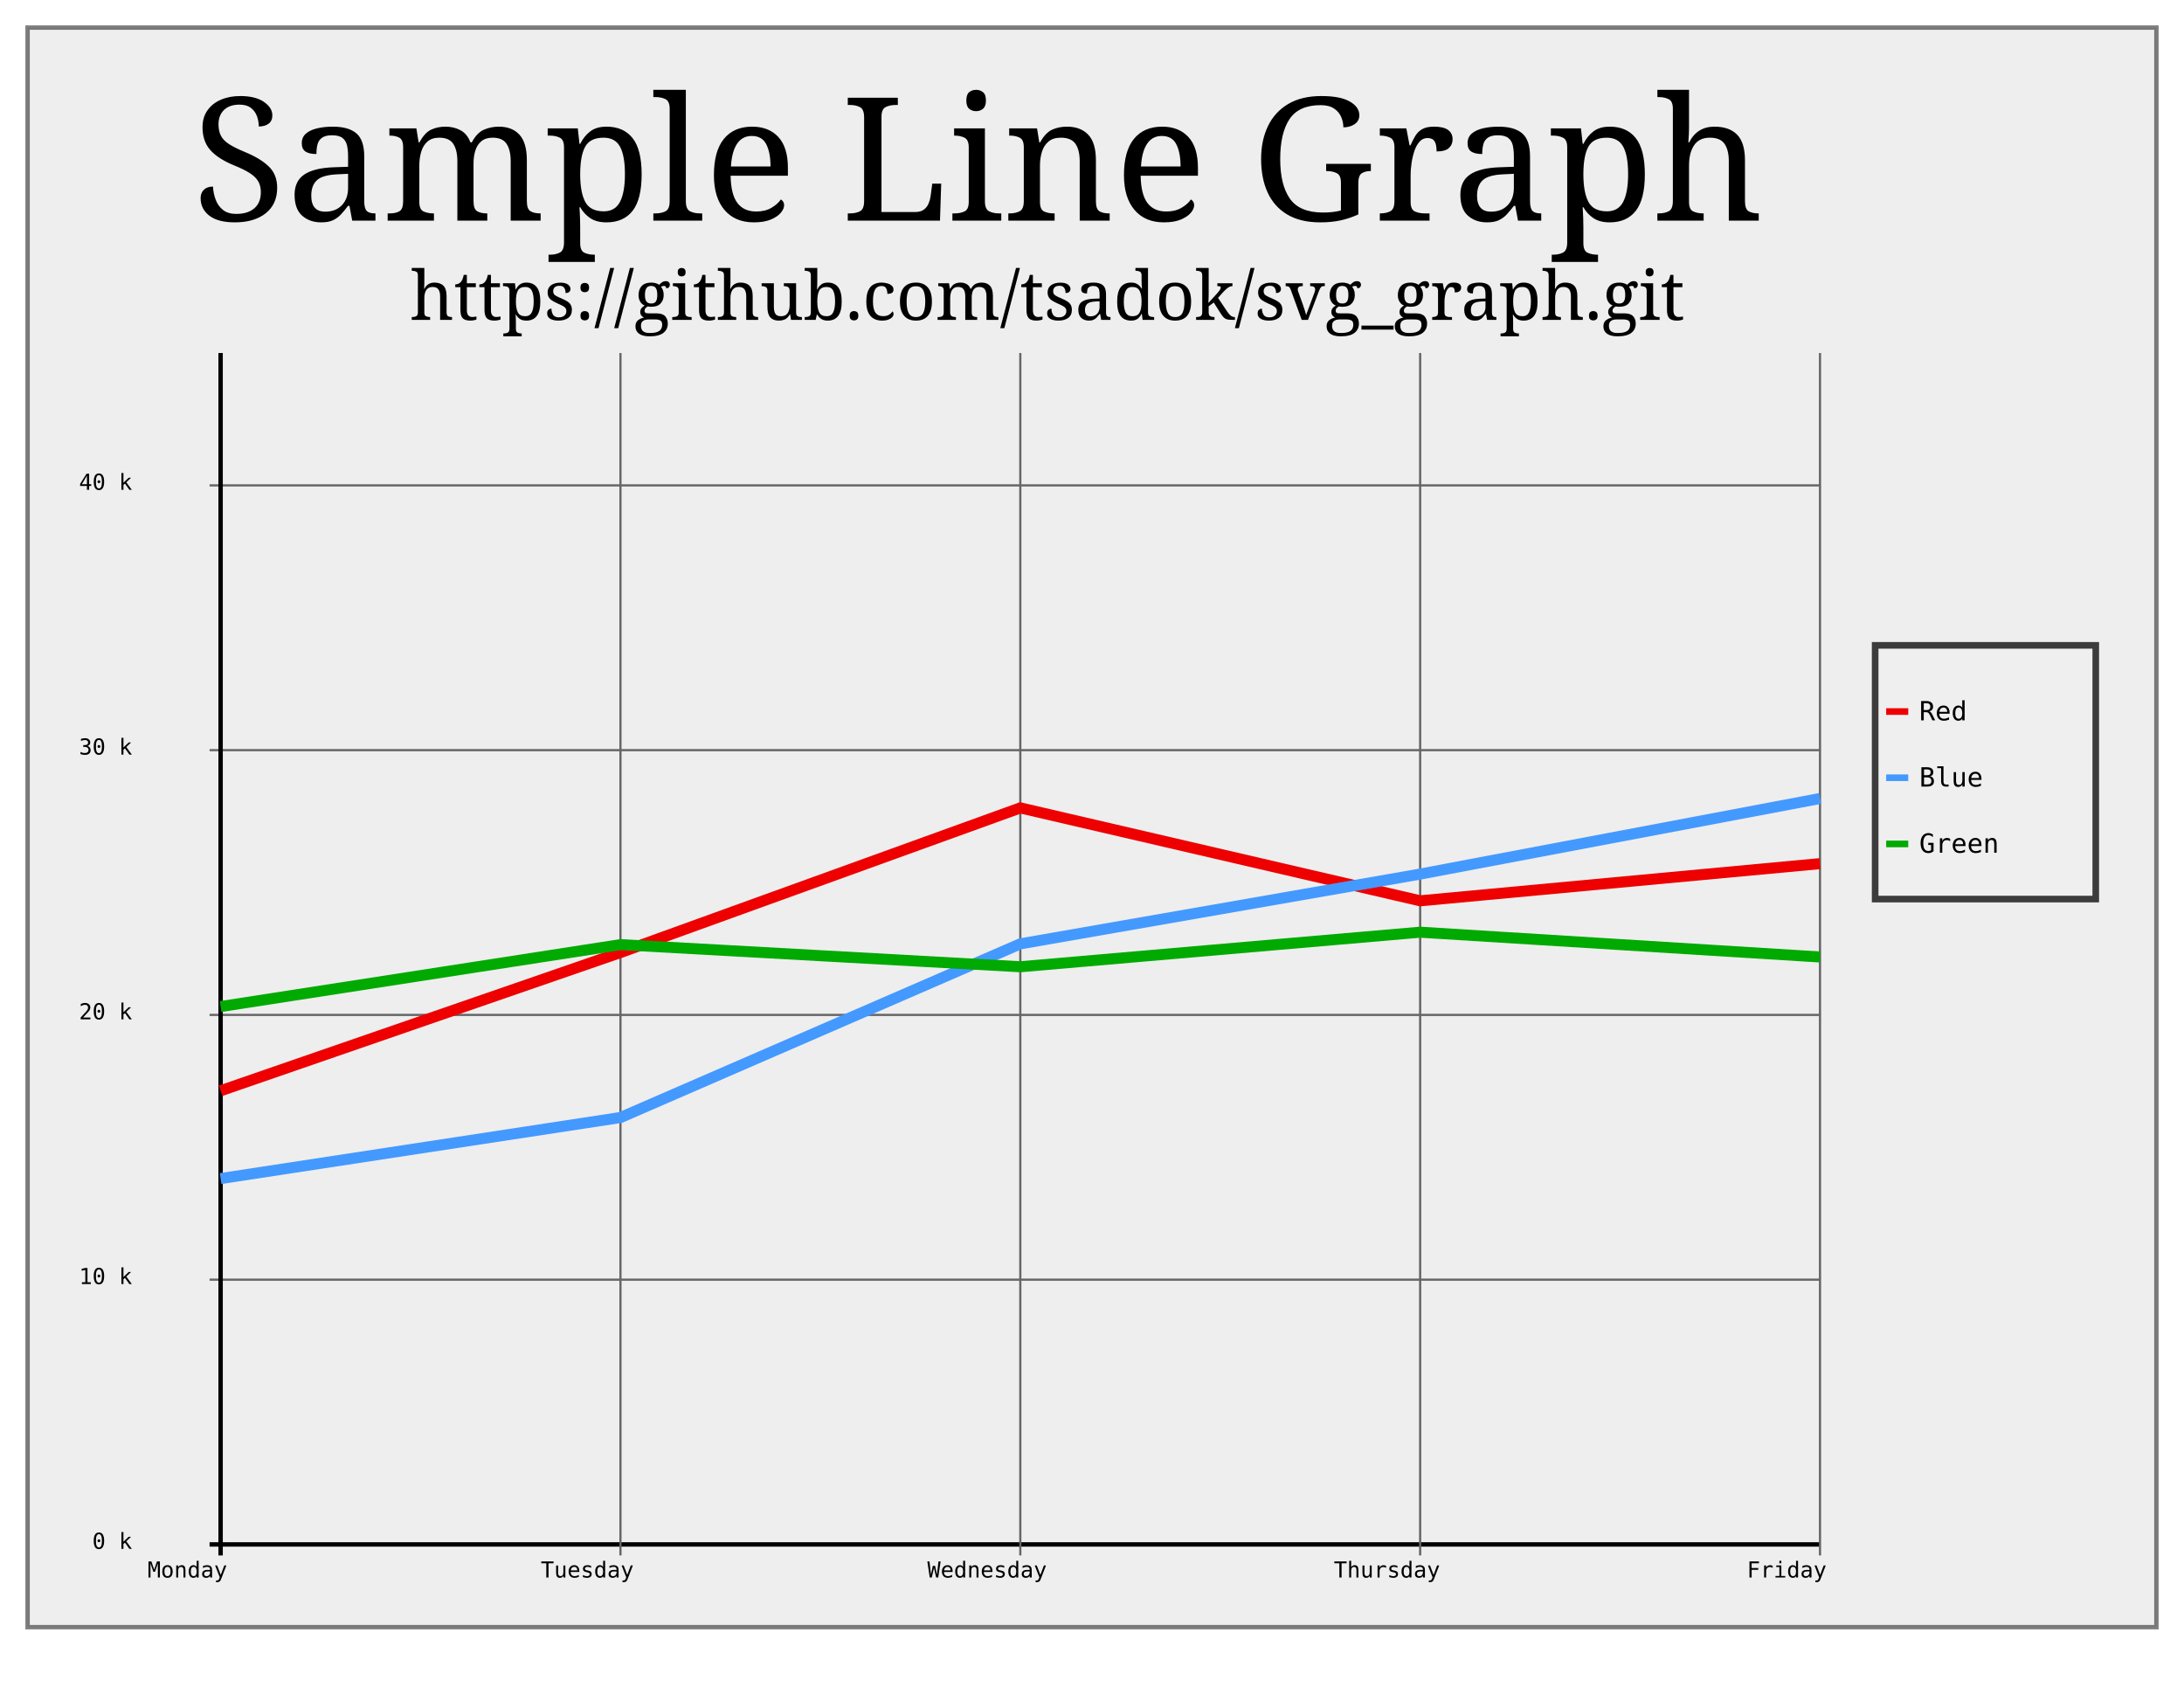
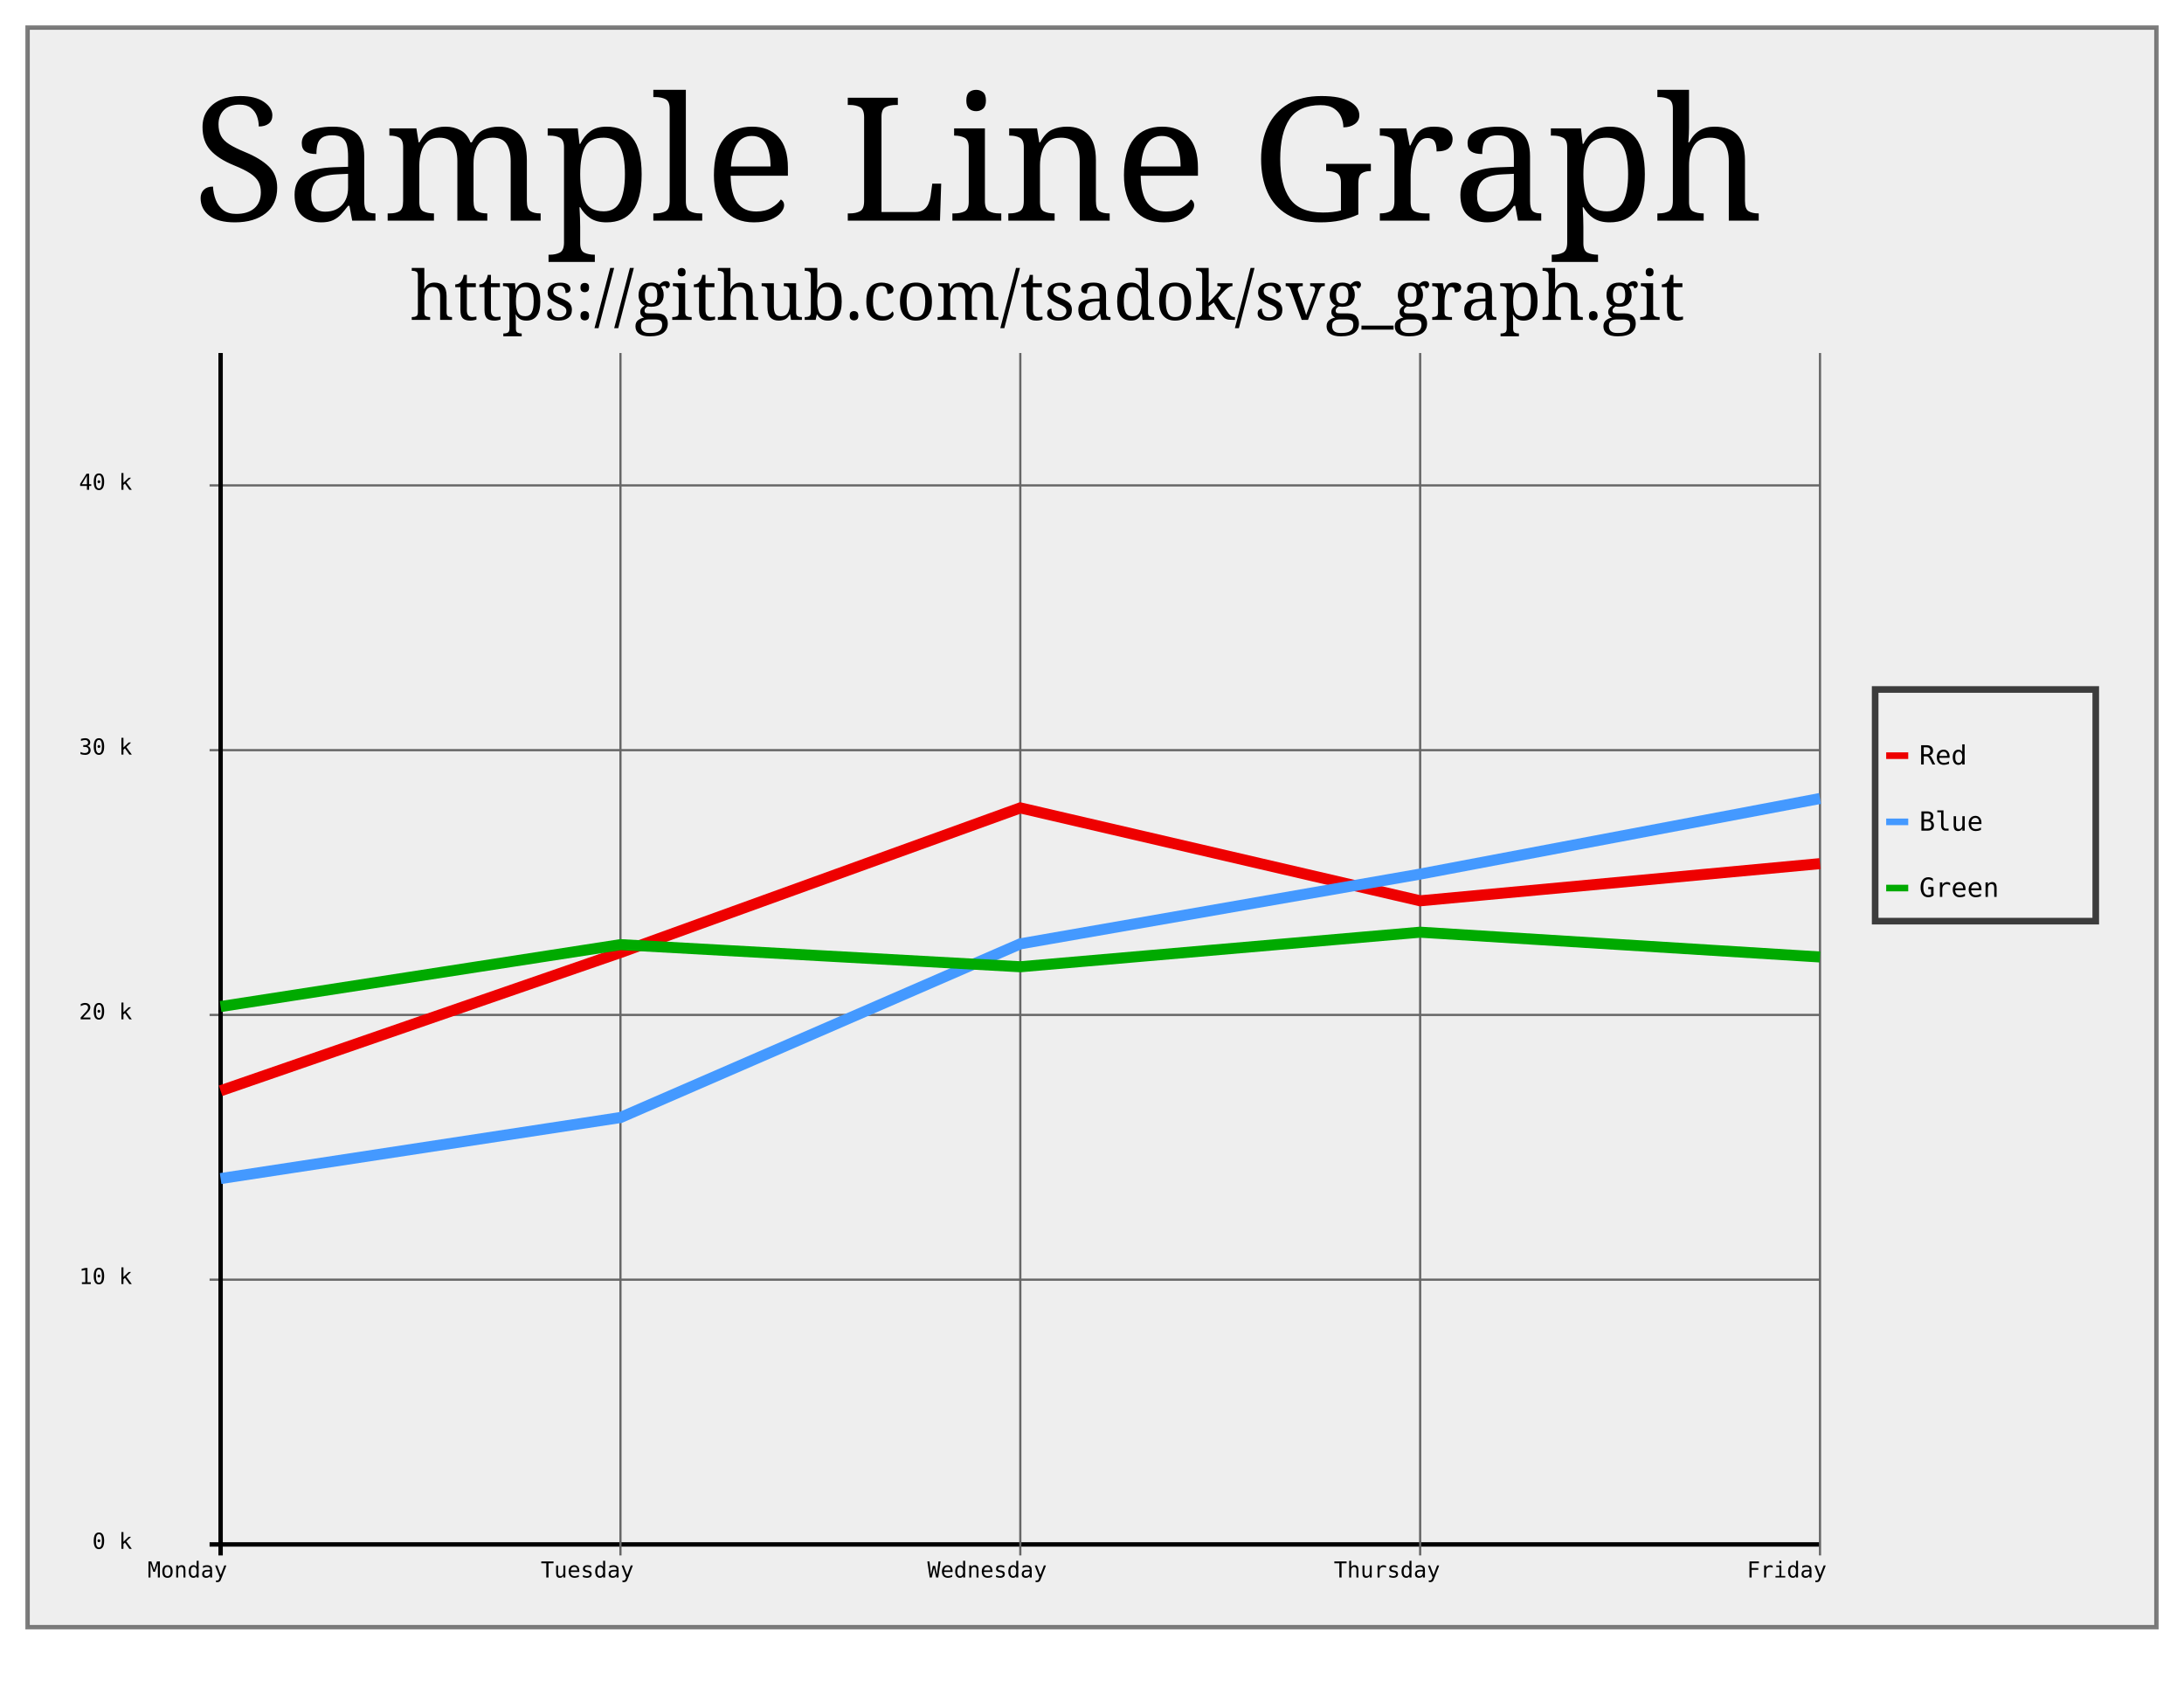
<svg xmlns="http://www.w3.org/2000/svg" width="990" height="765" id="svg2" version="1.1">
  <defs id="defs4">
    </defs>
  <g id="layer1">
    <rect style="color:#000000;fill:#dfdfdf;fill-opacity:0.5;fill-rule:nonzero;stroke:#000000;stroke-width:2;marker:none;visibility:visible;display:inline;overflow:visible;enable-background:accumulate;stroke-opacity:0.5;stroke-miterlimit:4;stroke-dasharray:none" id="rect00002" width="965" height="725" x="12.5" y="12.5" />
-     <rect style="color:#000000;fill:#eeeeee;fill-opacity:0.75;fill-rule:nonzero;stroke:#000000;stroke-width:3;marker:none;visibility:visible;display:inline;overflow:visible;enable-background:accumulate;stroke-opacity:0.75;stroke-miterlimit:4;stroke-dasharray:none" id="rect00003" width="100" height="115" x="850" y="292.5" />
-     <path style="fill:none;stroke:#ee0000;stroke-width:3;stroke-linecap:butt;stroke-linejoin:miter;fill-opacity:1;stroke-opacity:1;stroke-miterlimit:4;stroke-dasharray:none" d="M 855,322.5 865,322.5" id="path00004" />
-     <text xml:space="preserve" style="font-size:12px;font-style:normal;font-variant:normal;font-weight:normal;font-stretch:normal;text-align:left;line-height:100%;writing-mode:lr-tb;text-anchor:start;fill:#000000;fill-opacity:1;stroke:none;font-family:Bitstream Vera Sans Mono;-inkscape-font-specification:Bitstream Vera Sans Mono" x="870" y="326.5" id="text00005">
-       <tspan id="tspan3594-3" x="870" y="326.5">Red</tspan>
+     <rect style="color:#000000;fill:#eeeeee;fill-opacity:0.75;fill-rule:nonzero;stroke:#000000;stroke-width:3;marker:none;visibility:visible;display:inline;overflow:visible;enable-background:accumulate;stroke-opacity:0.75;stroke-miterlimit:4;stroke-dasharray:none" id="rect00003" width="100" height="105" x="850" y="312.5" />
+     <path style="fill:none;stroke:#ee0000;stroke-width:3;stroke-linecap:butt;stroke-linejoin:miter;fill-opacity:1;stroke-opacity:1;stroke-miterlimit:4;stroke-dasharray:none" d="M 855,342.5 865,342.5" id="path00004" />
+     <text xml:space="preserve" style="font-size:12px;font-style:normal;font-variant:normal;font-weight:normal;font-stretch:normal;text-align:left;line-height:100%;writing-mode:lr-tb;text-anchor:start;fill:#000000;fill-opacity:1;stroke:none;font-family:Bitstream Vera Sans Mono;-inkscape-font-specification:Bitstream Vera Sans Mono" x="870" y="346.5" id="text00005">
+       <tspan id="tspan3594-3" x="870" y="346.5">Red</tspan>
    </text>
-     <path style="fill:none;stroke:#4499ff;stroke-width:3;stroke-linecap:butt;stroke-linejoin:miter;fill-opacity:1;stroke-opacity:1;stroke-miterlimit:4;stroke-dasharray:none" d="M 855,352.5 865,352.5" id="path00006" />
-     <text xml:space="preserve" style="font-size:12px;font-style:normal;font-variant:normal;font-weight:normal;font-stretch:normal;text-align:left;line-height:100%;writing-mode:lr-tb;text-anchor:start;fill:#000000;fill-opacity:1;stroke:none;font-family:Bitstream Vera Sans Mono;-inkscape-font-specification:Bitstream Vera Sans Mono" x="870" y="356.5" id="text00007">
-       <tspan id="tspan3594-3" x="870" y="356.5">Blue</tspan>
+     <path style="fill:none;stroke:#4499ff;stroke-width:3;stroke-linecap:butt;stroke-linejoin:miter;fill-opacity:1;stroke-opacity:1;stroke-miterlimit:4;stroke-dasharray:none" d="M 855,372.5 865,372.5" id="path00006" />
+     <text xml:space="preserve" style="font-size:12px;font-style:normal;font-variant:normal;font-weight:normal;font-stretch:normal;text-align:left;line-height:100%;writing-mode:lr-tb;text-anchor:start;fill:#000000;fill-opacity:1;stroke:none;font-family:Bitstream Vera Sans Mono;-inkscape-font-specification:Bitstream Vera Sans Mono" x="870" y="376.5" id="text00007">
+       <tspan id="tspan3594-3" x="870" y="376.5">Blue</tspan>
    </text>
-     <path style="fill:none;stroke:#00aa00;stroke-width:3;stroke-linecap:butt;stroke-linejoin:miter;fill-opacity:1;stroke-opacity:1;stroke-miterlimit:4;stroke-dasharray:none" d="M 855,382.5 865,382.5" id="path00008" />
-     <text xml:space="preserve" style="font-size:12px;font-style:normal;font-variant:normal;font-weight:normal;font-stretch:normal;text-align:left;line-height:100%;writing-mode:lr-tb;text-anchor:start;fill:#000000;fill-opacity:1;stroke:none;font-family:Bitstream Vera Sans Mono;-inkscape-font-specification:Bitstream Vera Sans Mono" x="870" y="386.5" id="text00009">
-       <tspan id="tspan3594-3" x="870" y="386.5">Green</tspan>
+     <path style="fill:none;stroke:#00aa00;stroke-width:3;stroke-linecap:butt;stroke-linejoin:miter;fill-opacity:1;stroke-opacity:1;stroke-miterlimit:4;stroke-dasharray:none" d="M 855,402.5 865,402.5" id="path00008" />
+     <text xml:space="preserve" style="font-size:12px;font-style:normal;font-variant:normal;font-weight:normal;font-stretch:normal;text-align:left;line-height:100%;writing-mode:lr-tb;text-anchor:start;fill:#000000;fill-opacity:1;stroke:none;font-family:Bitstream Vera Sans Mono;-inkscape-font-specification:Bitstream Vera Sans Mono" x="870" y="406.5" id="text00009">
+       <tspan id="tspan3594-3" x="870" y="406.5">Green</tspan>
    </text>
    <path style="fill:none;stroke:#000000;stroke-width:2;stroke-linecap:butt;stroke-linejoin:miter;fill-opacity:1;stroke-opacity:1;stroke-miterlimit:4;stroke-dasharray:none" d="M 95,700 825,700" id="path00010" />
    <text xml:space="preserve" style="font-size:10px;font-style:normal;font-variant:normal;font-weight:normal;font-stretch:normal;text-align:right;line-height:100%;writing-mode:lr-tb;text-anchor:end;fill:#000000;fill-opacity:1;stroke:none;font-family:Bitstream Vera Sans Mono;-inkscape-font-specification:Bitstream Vera Sans Mono" x="90" y="702" id="text00011">
      <tspan id="tspan3594-3" x="90" y="702">0 k</tspan>
    </text>
    <path style="fill:none;stroke:#666666;stroke-width:1;stroke-linecap:butt;stroke-linejoin:miter;fill-opacity:1;stroke-opacity:1;stroke-miterlimit:4;stroke-dasharray:none" d="M 95,580 825,580" id="path00012" />
    <text xml:space="preserve" style="font-size:10px;font-style:normal;font-variant:normal;font-weight:normal;font-stretch:normal;text-align:right;line-height:100%;writing-mode:lr-tb;text-anchor:end;fill:#000000;fill-opacity:1;stroke:none;font-family:Bitstream Vera Sans Mono;-inkscape-font-specification:Bitstream Vera Sans Mono" x="90" y="582" id="text00013">
      <tspan id="tspan3594-3" x="90" y="582">10 k</tspan>
    </text>
    <path style="fill:none;stroke:#666666;stroke-width:1;stroke-linecap:butt;stroke-linejoin:miter;fill-opacity:1;stroke-opacity:1;stroke-miterlimit:4;stroke-dasharray:none" d="M 95,460 825,460" id="path00014" />
    <text xml:space="preserve" style="font-size:10px;font-style:normal;font-variant:normal;font-weight:normal;font-stretch:normal;text-align:right;line-height:100%;writing-mode:lr-tb;text-anchor:end;fill:#000000;fill-opacity:1;stroke:none;font-family:Bitstream Vera Sans Mono;-inkscape-font-specification:Bitstream Vera Sans Mono" x="90" y="462" id="text00015">
      <tspan id="tspan3594-3" x="90" y="462">20 k</tspan>
    </text>
    <path style="fill:none;stroke:#666666;stroke-width:1;stroke-linecap:butt;stroke-linejoin:miter;fill-opacity:1;stroke-opacity:1;stroke-miterlimit:4;stroke-dasharray:none" d="M 95,340 825,340" id="path00016" />
    <text xml:space="preserve" style="font-size:10px;font-style:normal;font-variant:normal;font-weight:normal;font-stretch:normal;text-align:right;line-height:100%;writing-mode:lr-tb;text-anchor:end;fill:#000000;fill-opacity:1;stroke:none;font-family:Bitstream Vera Sans Mono;-inkscape-font-specification:Bitstream Vera Sans Mono" x="90" y="342" id="text00017">
      <tspan id="tspan3594-3" x="90" y="342">30 k</tspan>
    </text>
    <path style="fill:none;stroke:#666666;stroke-width:1;stroke-linecap:butt;stroke-linejoin:miter;fill-opacity:1;stroke-opacity:1;stroke-miterlimit:4;stroke-dasharray:none" d="M 95,220 825,220" id="path00018" />
    <text xml:space="preserve" style="font-size:10px;font-style:normal;font-variant:normal;font-weight:normal;font-stretch:normal;text-align:right;line-height:100%;writing-mode:lr-tb;text-anchor:end;fill:#000000;fill-opacity:1;stroke:none;font-family:Bitstream Vera Sans Mono;-inkscape-font-specification:Bitstream Vera Sans Mono" x="90" y="222" id="text00019">
      <tspan id="tspan3594-3" x="90" y="222">40 k</tspan>
    </text>
    <path style="fill:none;stroke:#000000;stroke-width:2;stroke-linecap:butt;stroke-linejoin:miter;fill-opacity:1;stroke-opacity:1;stroke-miterlimit:4;stroke-dasharray:none" d="M 100,160 100,705" id="path00020" />
    <text xml:space="preserve" style="font-size:10px;font-style:normal;font-variant:normal;font-weight:normal;font-stretch:normal;text-align:center;line-height:100%;writing-mode:lr-tb;text-anchor:middle;fill:#000000;fill-opacity:1;stroke:none;font-family:Bitstream Vera Sans Mono;-inkscape-font-specification:Bitstream Vera Sans Mono" x="100" y="715" id="text00021">
      <tspan id="tspan3594-3" x="100" y="715">Monday</tspan>
    </text>
    <path style="fill:none;stroke:#666666;stroke-width:1;stroke-linecap:butt;stroke-linejoin:miter;fill-opacity:1;stroke-opacity:1;stroke-miterlimit:4;stroke-dasharray:none" d="M 281.25,160 281.25,705" id="path00022" />
    <text xml:space="preserve" style="font-size:10px;font-style:normal;font-variant:normal;font-weight:normal;font-stretch:normal;text-align:center;line-height:100%;writing-mode:lr-tb;text-anchor:middle;fill:#000000;fill-opacity:1;stroke:none;font-family:Bitstream Vera Sans Mono;-inkscape-font-specification:Bitstream Vera Sans Mono" x="281.25" y="715" id="text00023">
      <tspan id="tspan3594-3" x="281.25" y="715">Tuesday</tspan>
    </text>
    <path style="fill:none;stroke:#666666;stroke-width:1;stroke-linecap:butt;stroke-linejoin:miter;fill-opacity:1;stroke-opacity:1;stroke-miterlimit:4;stroke-dasharray:none" d="M 462.5,160 462.5,705" id="path00024" />
    <text xml:space="preserve" style="font-size:10px;font-style:normal;font-variant:normal;font-weight:normal;font-stretch:normal;text-align:center;line-height:100%;writing-mode:lr-tb;text-anchor:middle;fill:#000000;fill-opacity:1;stroke:none;font-family:Bitstream Vera Sans Mono;-inkscape-font-specification:Bitstream Vera Sans Mono" x="462.5" y="715" id="text00025">
      <tspan id="tspan3594-3" x="462.5" y="715">Wednesday</tspan>
    </text>
    <path style="fill:none;stroke:#666666;stroke-width:1;stroke-linecap:butt;stroke-linejoin:miter;fill-opacity:1;stroke-opacity:1;stroke-miterlimit:4;stroke-dasharray:none" d="M 643.75,160 643.75,705" id="path00026" />
    <text xml:space="preserve" style="font-size:10px;font-style:normal;font-variant:normal;font-weight:normal;font-stretch:normal;text-align:center;line-height:100%;writing-mode:lr-tb;text-anchor:middle;fill:#000000;fill-opacity:1;stroke:none;font-family:Bitstream Vera Sans Mono;-inkscape-font-specification:Bitstream Vera Sans Mono" x="643.75" y="715" id="text00027">
      <tspan id="tspan3594-3" x="643.75" y="715">Thursday</tspan>
    </text>
    <path style="fill:none;stroke:#666666;stroke-width:1;stroke-linecap:butt;stroke-linejoin:miter;fill-opacity:1;stroke-opacity:1;stroke-miterlimit:4;stroke-dasharray:none" d="M 825,160 825,705" id="path00028" />
    <text xml:space="preserve" style="font-size:10px;font-style:normal;font-variant:normal;font-weight:normal;font-stretch:normal;text-align:center;line-height:100%;writing-mode:lr-tb;text-anchor:middle;fill:#000000;fill-opacity:1;stroke:none;font-family:Bitstream Vera Sans Mono;-inkscape-font-specification:Bitstream Vera Sans Mono" x="825" y="715" id="text00029">
      <tspan id="tspan3594-3" x="825" y="715">Friday</tspan>
    </text>
    <path style="fill:none;stroke:#ee0000;stroke-width:5;stroke-linecap:butt;stroke-linejoin:miter;fill-opacity:1;stroke-opacity:1;stroke-miterlimit:4;stroke-dasharray:none" d="M 100,494.38 281.25,431.728 462.5,366.172 643.75,408.28 825,391.432" id="path00030" />
    <path style="fill:none;stroke:#4499ff;stroke-width:5;stroke-linecap:butt;stroke-linejoin:miter;fill-opacity:1;stroke-opacity:1;stroke-miterlimit:4;stroke-dasharray:none" d="M 100,534.172 281.25,506.512 462.5,427.792 643.75,396.172 825,361.912" id="path00031" />
    <path style="fill:none;stroke:#00aa00;stroke-width:5;stroke-linecap:butt;stroke-linejoin:miter;fill-opacity:1;stroke-opacity:1;stroke-miterlimit:4;stroke-dasharray:none" d="M 100,456.208 281.25,428.152 462.5,438.172 643.75,422.512 825,433.744" id="path00032" />
    <text xml:space="preserve" style="font-size:78px;font-style:normal;font-variant:normal;font-weight:normal;font-stretch:normal;text-align:center;line-height:100%;writing-mode:lr-tb;text-anchor:middle;fill:#000000;fill-opacity:1;stroke:none;font-family:Georgia;-inkscape-font-specification:Georgia" x="494" y="100" id="text00033">
      <tspan id="tspan3594-3" x="494" y="100">Sample Line Graph</tspan>
    </text>
    <text xml:space="preserve" style="font-size:31px;font-style:normal;font-variant:normal;font-weight:normal;font-stretch:normal;text-align:center;line-height:100%;writing-mode:lr-tb;text-anchor:middle;fill:#000000;fill-opacity:1;stroke:none;font-family:Georgia;-inkscape-font-specification:Georgia" x="495" y="145" id="text00034">
      <tspan id="tspan3594-3" x="495" y="145">https://github.com/tsadok/svg_graph.git</tspan>
    </text>
  </g>
</svg>
